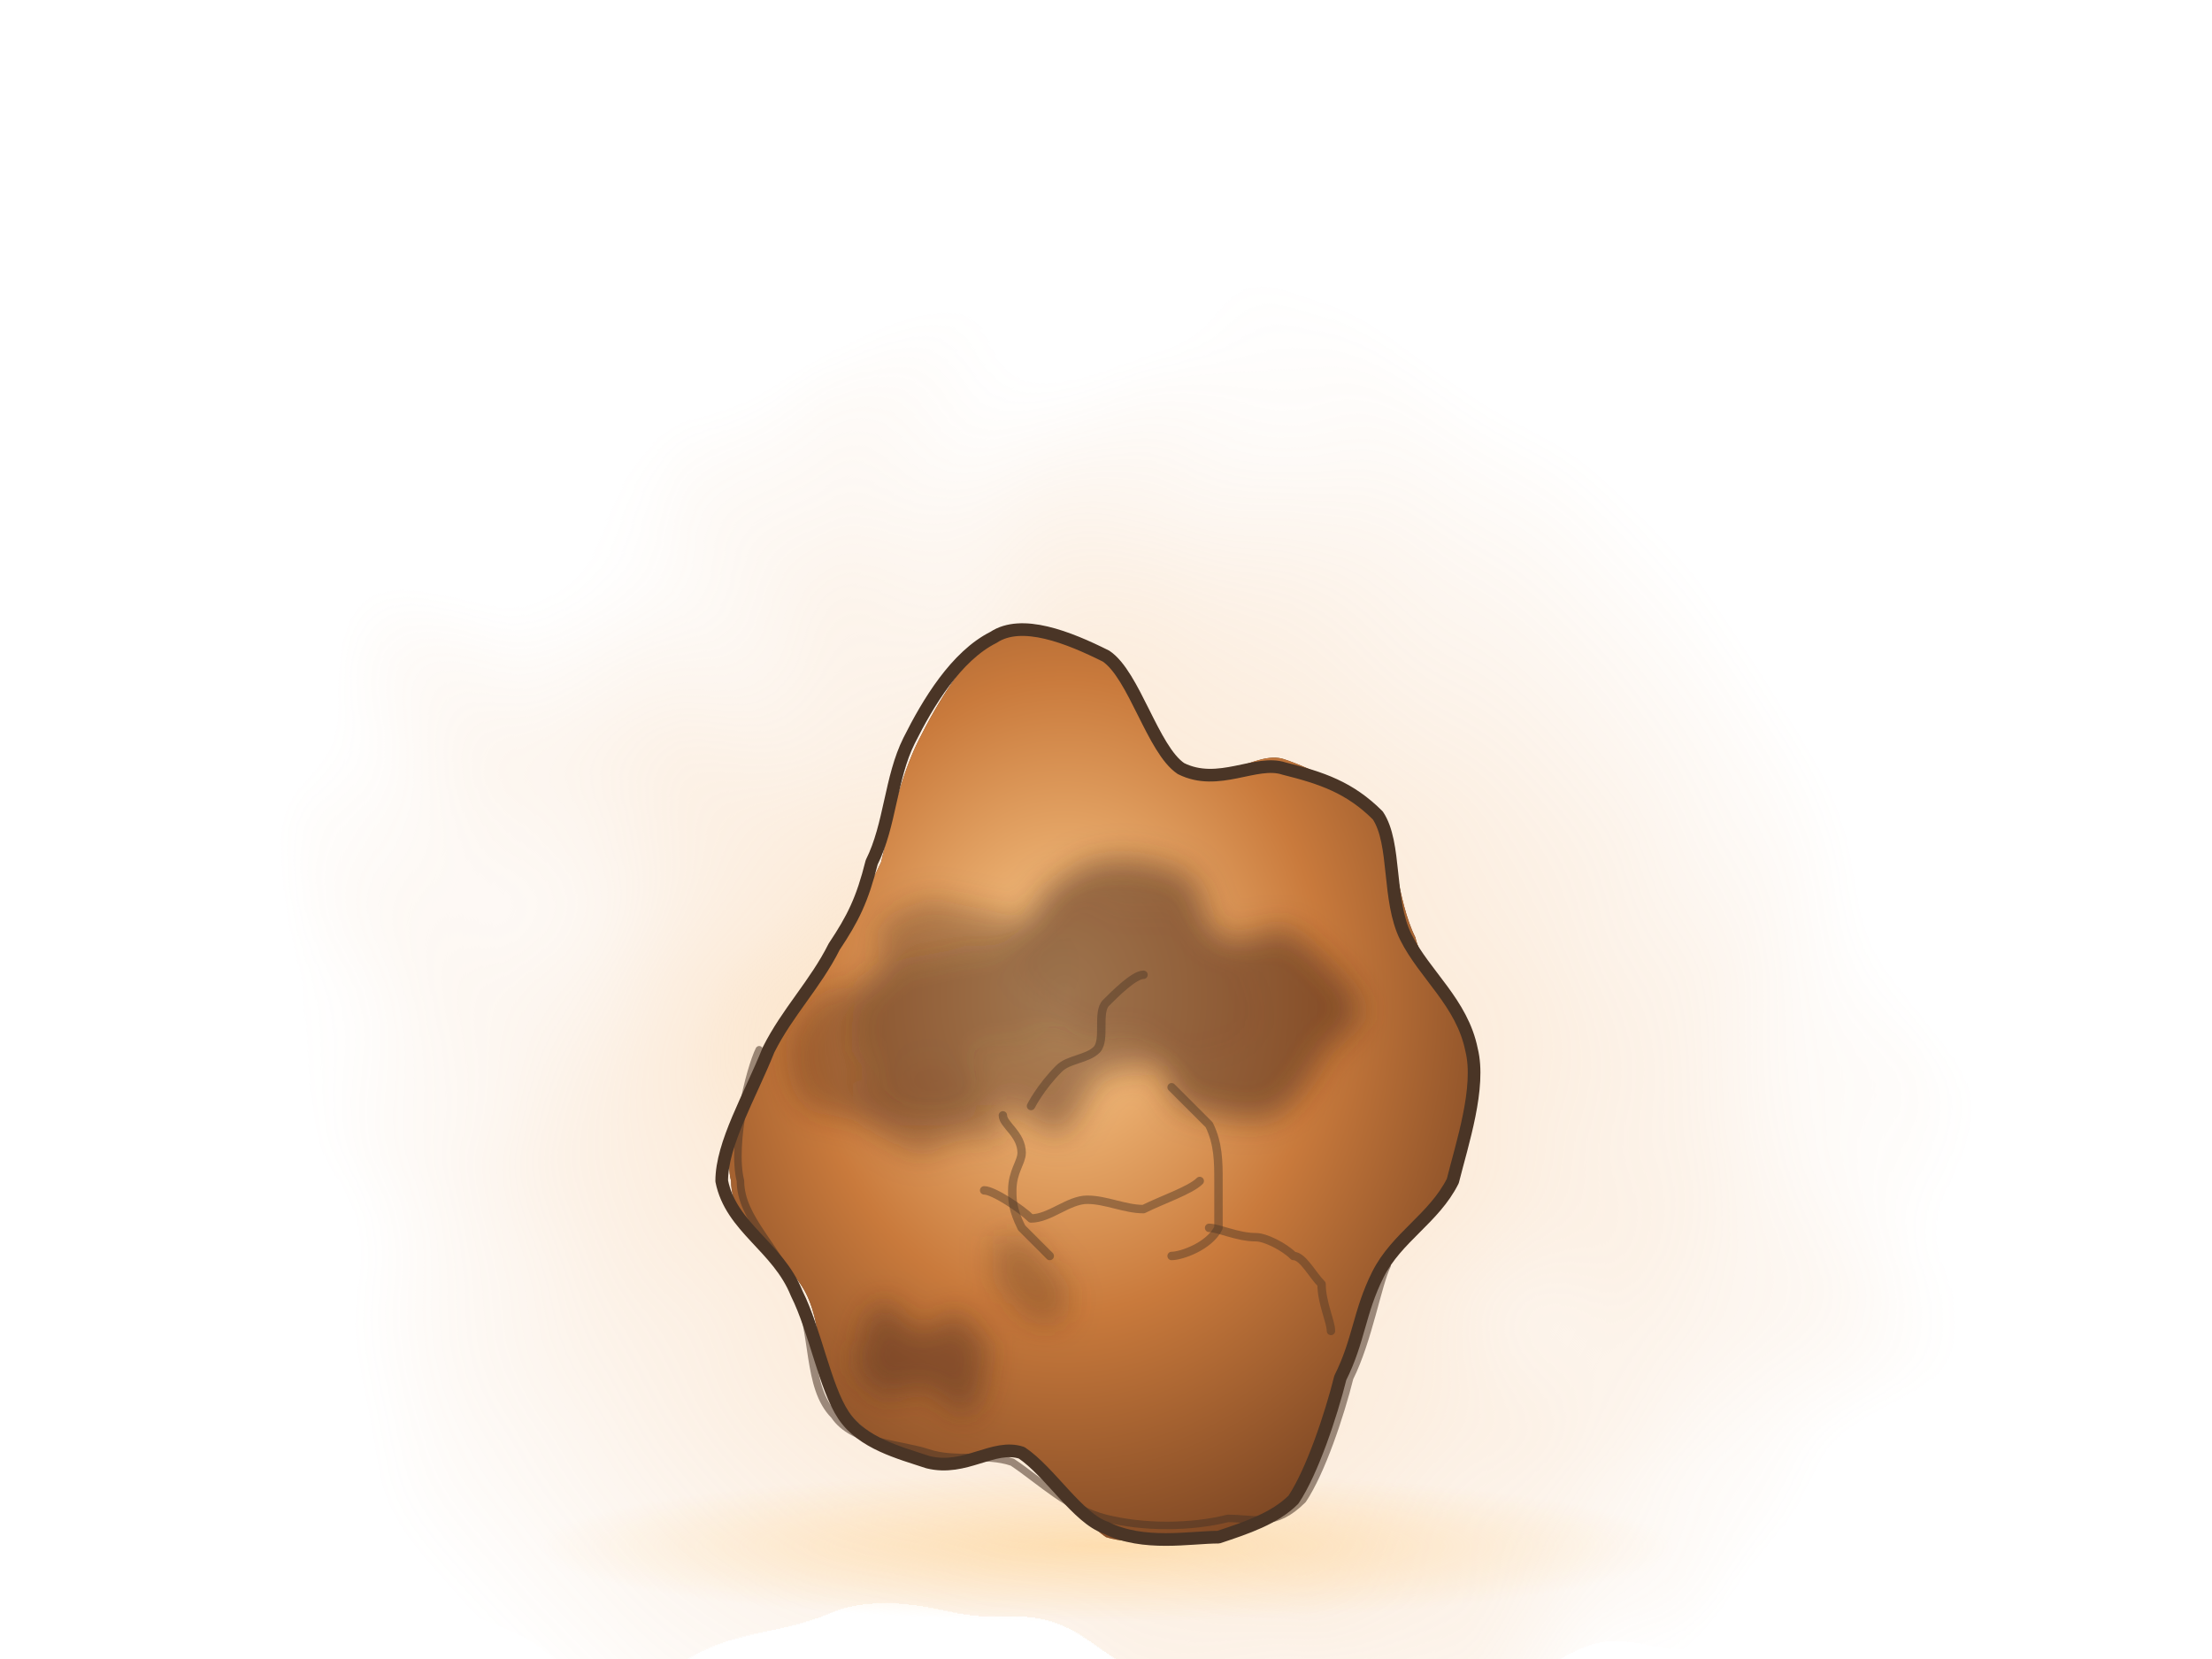
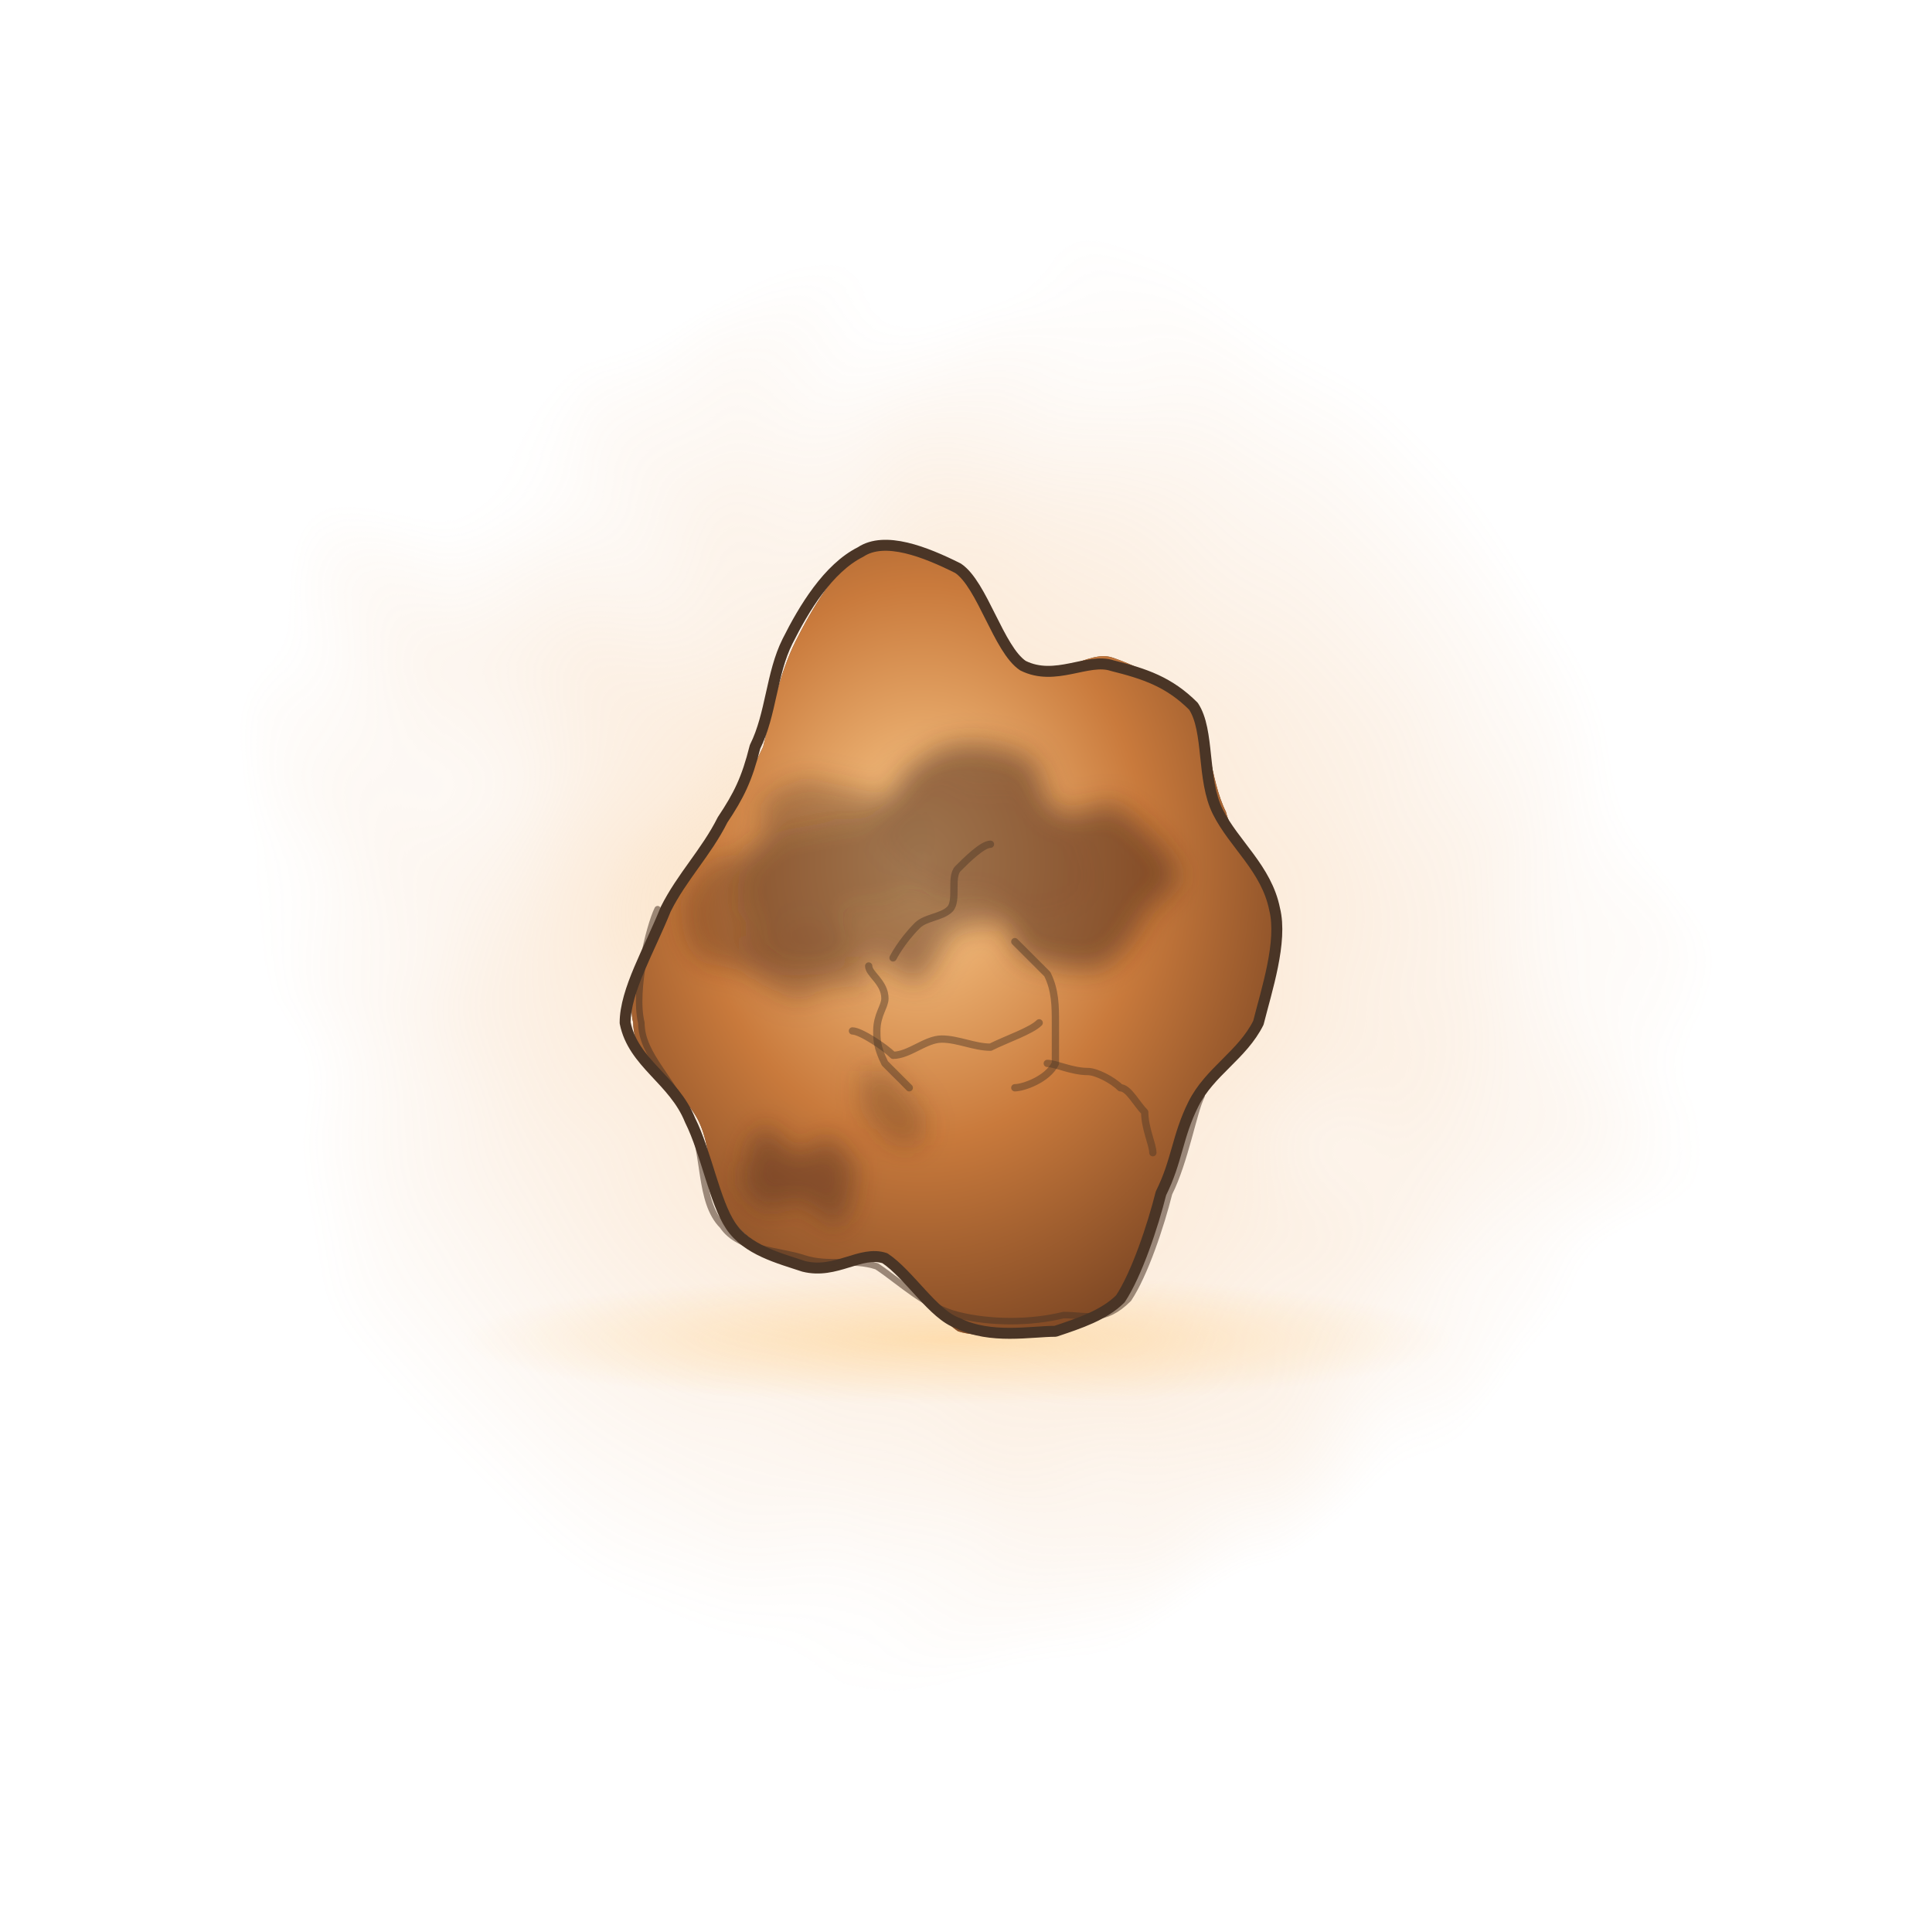
- <svg xmlns="http://www.w3.org/2000/svg" viewBox="-22 511 236 177" width="236" height="177" fill="none" stroke-linecap="round" stroke-linejoin="round">
-   <style>.ln{stroke:#4a3526;stroke-width:1.35}.ln2{stroke-width:.8;opacity:.55}.wisp{stroke-width:.9;opacity:.45}.sup,.floor{stroke:#c9a582}.floor{opacity:.25}.bg{fill:#3d2d26}.blotch{fill:#1f1612}.fibre{fill:none;stroke:#1f1612;stroke-linecap:round}.mottle{fill:#4a2614;opacity:.55}</style>
+ <svg xmlns="http://www.w3.org/2000/svg" viewBox="-22 511 236 238" width="236" height="238" fill="none" stroke-linecap="round" stroke-linejoin="round">
+   <style>.ln{stroke:#4a3526;stroke-width:1.35}.ln2{stroke-width:.8;opacity:.55}.wisp{stroke-width:.9;opacity:.45}.sup,.floor{stroke:#c9a582}.sup.pale{stroke:#cdc0b0}.floor{opacity:.25}.bg{fill:#3d2d26}.blotch{fill:#1f1612}.fibre{fill:none;stroke:#1f1612;stroke-linecap:round}.mottle{fill:#4a2614;opacity:.55}</style>
  <defs>
    <radialGradient id="halo">
      <stop offset="0" stop-color="#ffcf87" stop-opacity=".55" />
      <stop offset=".45" stop-color="#f0a250" stop-opacity=".2" />
      <stop offset="1" stop-color="#e08a3c" stop-opacity="0" />
    </radialGradient>
    <radialGradient id="inner" cx=".45" cy=".4" r=".7">
      <stop offset="0" stop-color="#fff4da" />
      <stop offset=".5" stop-color="#ffcf88" />
      <stop offset="1" stop-color="#d98a45" />
    </radialGradient>
    <radialGradient id="pale" cx=".45" cy=".4" r=".7">
      <stop offset="0" stop-color="#ffffff" />
      <stop offset=".6" stop-color="#fff8ec" />
      <stop offset="1" stop-color="#ecd3b4" />
    </radialGradient>
    <radialGradient id="brown" cx=".45" cy=".4" r=".7">
      <stop offset="0" stop-color="#ffcf8f" />
      <stop offset=".5" stop-color="#c97a3c" />
      <stop offset="1" stop-color="#6e3d1f" />
    </radialGradient>
    <filter id="felt" x="-10%" y="-10%" width="120%" height="120%">
      <feGaussianBlur stdDeviation="1.6" />
    </filter>
    <radialGradient id="haloWhite">
      <stop offset="0" stop-color="#fffaf0" stop-opacity=".6" />
      <stop offset=".45" stop-color="#fbe9cc" stop-opacity=".22" />
      <stop offset="1" stop-color="#f2d9b4" stop-opacity="0" />
    </radialGradient>
    <radialGradient id="pool">
      <stop offset="0" stop-color="#ffcf87" stop-opacity=".55" />
      <stop offset="1" stop-color="#ffcf87" stop-opacity="0" />
    </radialGradient>
    <filter id="rough" x="-20%" y="-20%" width="140%" height="140%">
      <feTurbulence type="fractalNoise" baseFrequency=".03" numOctaves="2" seed="3" />
      <feDisplacementMap in="SourceGraphic" scale="26" />
    </filter>
  </defs>
  <clipPath id="c19">
    <path d="M96 581 C99 583 101 591 105 593 C108 595 112 591 115 592 C118 593 122 595 125 598 C127 601 127 607 129 611 C130 615 134 619 135 623 C136 627 134 633 133 637 C131 641 127 643 125 647 C123 651 123 654 121 658 C120 662 119 668 116 670 C114 673 111 674 108 675 C104 675 99 676 96 675 C93 673 91 668 88 667 C84 665 81 668 77 667 C74 666 70 664 68 661 C65 658 66 653 64 649 C62 645 56 642 56 637 C55 633 58 627 60 623 C62 619 65 616 67 613 C69 610 70 607 72 603 C73 599 74 594 76 590 C78 586 81 581 84 579 C88 578 93 578 96 581Z" />
  </clipPath>
  <path class="bg" d="M96 581 C99 583 101 591 105 593 C108 595 112 591 115 592 C118 593 122 595 125 598 C127 601 127 607 129 611 C130 615 134 619 135 623 C136 627 134 633 133 637 C131 641 127 643 125 647 C123 651 123 654 121 658 C120 662 119 668 116 670 C114 673 111 674 108 675 C104 675 99 676 96 675 C93 673 91 668 88 667 C84 665 81 668 77 667 C74 666 70 664 68 661 C65 658 66 653 64 649 C62 645 56 642 56 637 C55 633 58 627 60 623 C62 619 65 616 67 613 C69 610 70 607 72 603 C73 599 74 594 76 590 C78 586 81 581 84 579 C88 578 93 578 96 581Z" />
  <g class="warm">
    <ellipse cx="96" cy="630" rx="86" ry="87" fill="url(#halo)" filter="url(#rough)" />
    <ellipse cx="96" cy="676" rx="61" ry="8" fill="url(#pool)" />
    <path d="M96 581 C99 583 101 591 105 593 C108 595 112 591 115 592 C118 593 122 595 125 598 C127 601 127 607 129 611 C130 615 134 619 135 623 C136 627 134 633 133 637 C131 641 127 643 125 647 C123 651 123 654 121 658 C120 662 119 668 116 670 C114 673 111 674 108 675 C104 675 99 676 96 675 C93 673 91 668 88 667 C84 665 81 668 77 667 C74 666 70 664 68 661 C65 658 66 653 64 649 C62 645 56 642 56 637 C55 633 58 627 60 623 C62 619 65 616 67 613 C69 610 70 607 72 603 C73 599 74 594 76 590 C78 586 81 581 84 579 C88 578 93 578 96 581Z" fill="url(#brown)" />
    <g clip-path="url(#c19)" class="mottle" filter="url(#felt)">
      <path opacity="0.94" d="M104 604 C107 605 106 610 108 611 C110 612 113 610 115 610 C117 611 118 612 120 614 C121 615 123 617 123 619 C123 621 120 622 119 624 C118 626 116 629 114 630 C112 631 107 630 104 629 C102 627 102 623 100 622 C99 621 96 622 94 622 C92 621 91 620 90 618 C89 617 86 615 86 613 C86 612 88 610 89 608 C91 606 92 603 95 603 C97 602 102 603 104 604Z" />
      <path opacity="0.82" d="M91 605 C92 604 94 607 97 608 C99 609 103 607 106 609 C108 610 110 612 111 615 C112 617 113 621 111 622 C109 624 102 624 100 625 C97 625 97 625 95 626 C94 628 92 632 91 632 C89 632 87 629 85 629 C82 628 78 630 75 629 C73 628 70 625 69 623 C69 620 69 616 71 615 C73 613 79 613 81 612 C84 612 85 612 86 611 C88 610 89 605 91 605Z" />
      <path opacity="0.61" d="M77 607 C79 607 81 608 83 608 C85 609 89 609 90 610 C92 611 93 614 92 616 C92 618 90 621 88 622 C87 623 83 622 82 623 C81 624 83 628 82 629 C82 631 79 631 77 631 C75 631 73 631 71 631 C69 630 65 630 64 629 C62 627 62 624 62 622 C63 620 64 618 66 617 C67 616 71 617 72 616 C73 615 71 611 72 610 C73 608 75 608 77 607Z" />
      <path opacity="0.53" d="M88 643 C89 644 89 645 89 645 C90 646 91 646 91 647 C91 647 92 648 92 649 C92 650 92 652 91 652 C90 653 89 652 88 652 C87 652 87 651 86 650 C85 650 85 649 85 649 C84 648 84 647 84 646 C84 645 84 644 84 643 C85 643 87 643 88 643Z" />
      <path opacity="0.78" d="M76 653 C78 653 79 651 80 651 C81 651 82 653 83 654 C84 655 83 657 83 658 C83 659 82 662 81 662 C80 662 78 659 76 659 C75 659 74 660 73 660 C72 660 70 659 70 658 C69 657 69 655 70 654 C70 652 71 650 72 650 C73 649 75 653 76 653Z" />
      <path opacity="0.65" d="M77 624 C78 624 79 625 80 625 C81 626 82 626 83 627 C84 628 86 631 85 632 C84 633 81 632 79 633 C78 633 78 634 77 634 C76 634 75 634 74 633 C73 633 72 632 71 631 C70 630 68 627 69 627 C69 626 73 626 74 626 C76 625 76 624 77 624Z" />
    </g>
  </g>
  <path class="ln" d="M96 581 C99 583 101 591 104 593 C108 595 112 592 115 593 C119 594 122 595 125 598 C127 601 126 607 128 611 C130 615 134 618 135 623 C136 627 134 633 133 637 C131 641 127 643 125 647 C123 651 123 654 121 658 C120 662 118 668 116 671 C114 673 111 674 108 675 C105 675 100 676 96 674 C93 673 90 668 87 666 C84 665 81 668 77 667 C74 666 70 665 68 662 C66 659 65 653 63 649 C61 644 56 642 55 637 C55 633 58 628 60 623 C62 619 65 616 67 612 C69 609 70 607 71 603 C73 599 73 594 75 590 C77 586 80 581 84 579 C87 577 92 579 96 581Z" />
  <path class="ln ln2" d="M126 646 C125 648 124 654 122 658 C121 662 119 668 117 671 C114 674 112 673 109 673 C105 674 100 674 96 673 C92 672 89 669 86 667 C83 666 80 667 77 666 C74 665 69 665 67 662 C64 659 65 653 63 649 C61 644 57 641 57 637 C56 633 58 625 59 623" />
  <path class="ln wisp" d="M90 645 C89 644 88 643 87 642 C86 640 86 639 86 638 C86 636 87 635 87 634 C87 632 85 631 85 630" />
  <path class="ln wisp" d="M106 637 C105 638 102 639 100 640 C98 640 96 639 94 639 C92 639 90 641 88 641 C87 640 84 638 83 638" />
  <path class="ln wisp" d="M103 645 C104 645 107 644 108 642 C108 641 108 639 108 637 C108 635 108 633 107 631 C106 630 104 628 103 627" />
  <path class="ln wisp" d="M107 642 C108 642 110 643 112 643 C113 643 115 644 116 645 C117 645 118 647 119 648 C119 650 120 652 120 653" />
  <path class="ln wisp" d="M100 615 C99 615 97 617 96 618 C95 619 96 622 95 623 C94 624 92 624 91 625 C89 627 88 629 88 629" />
</svg>
